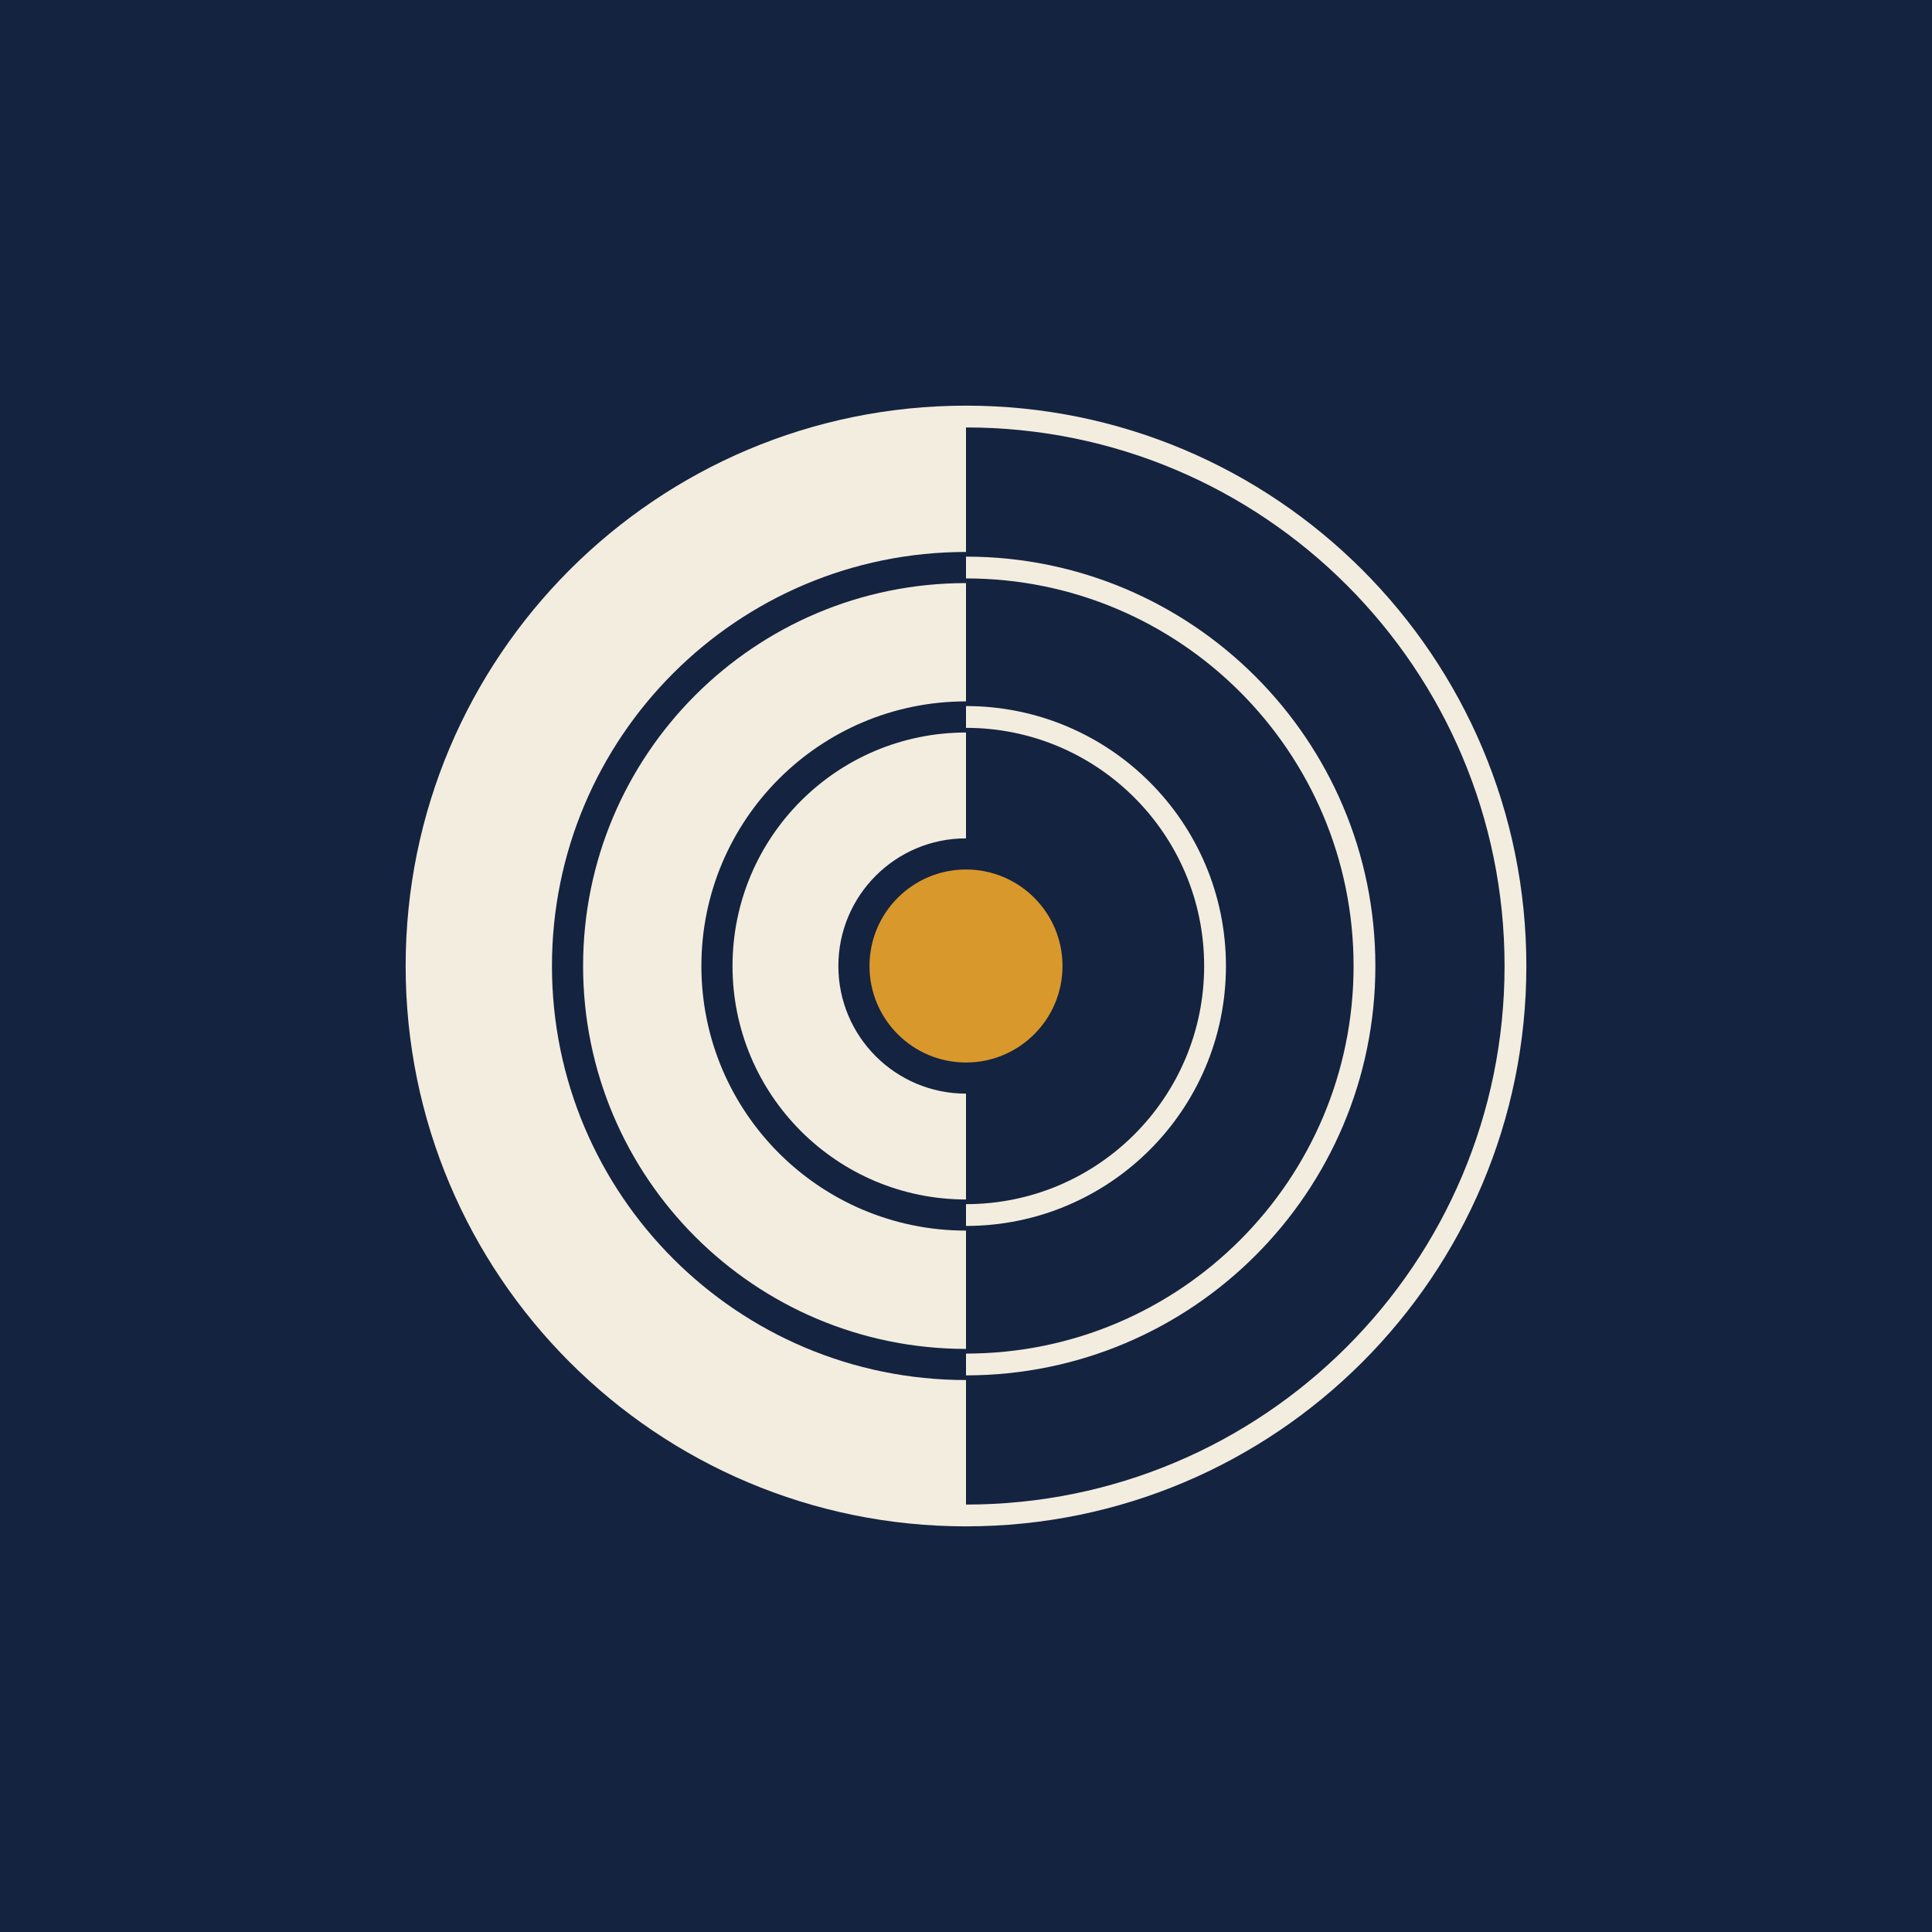
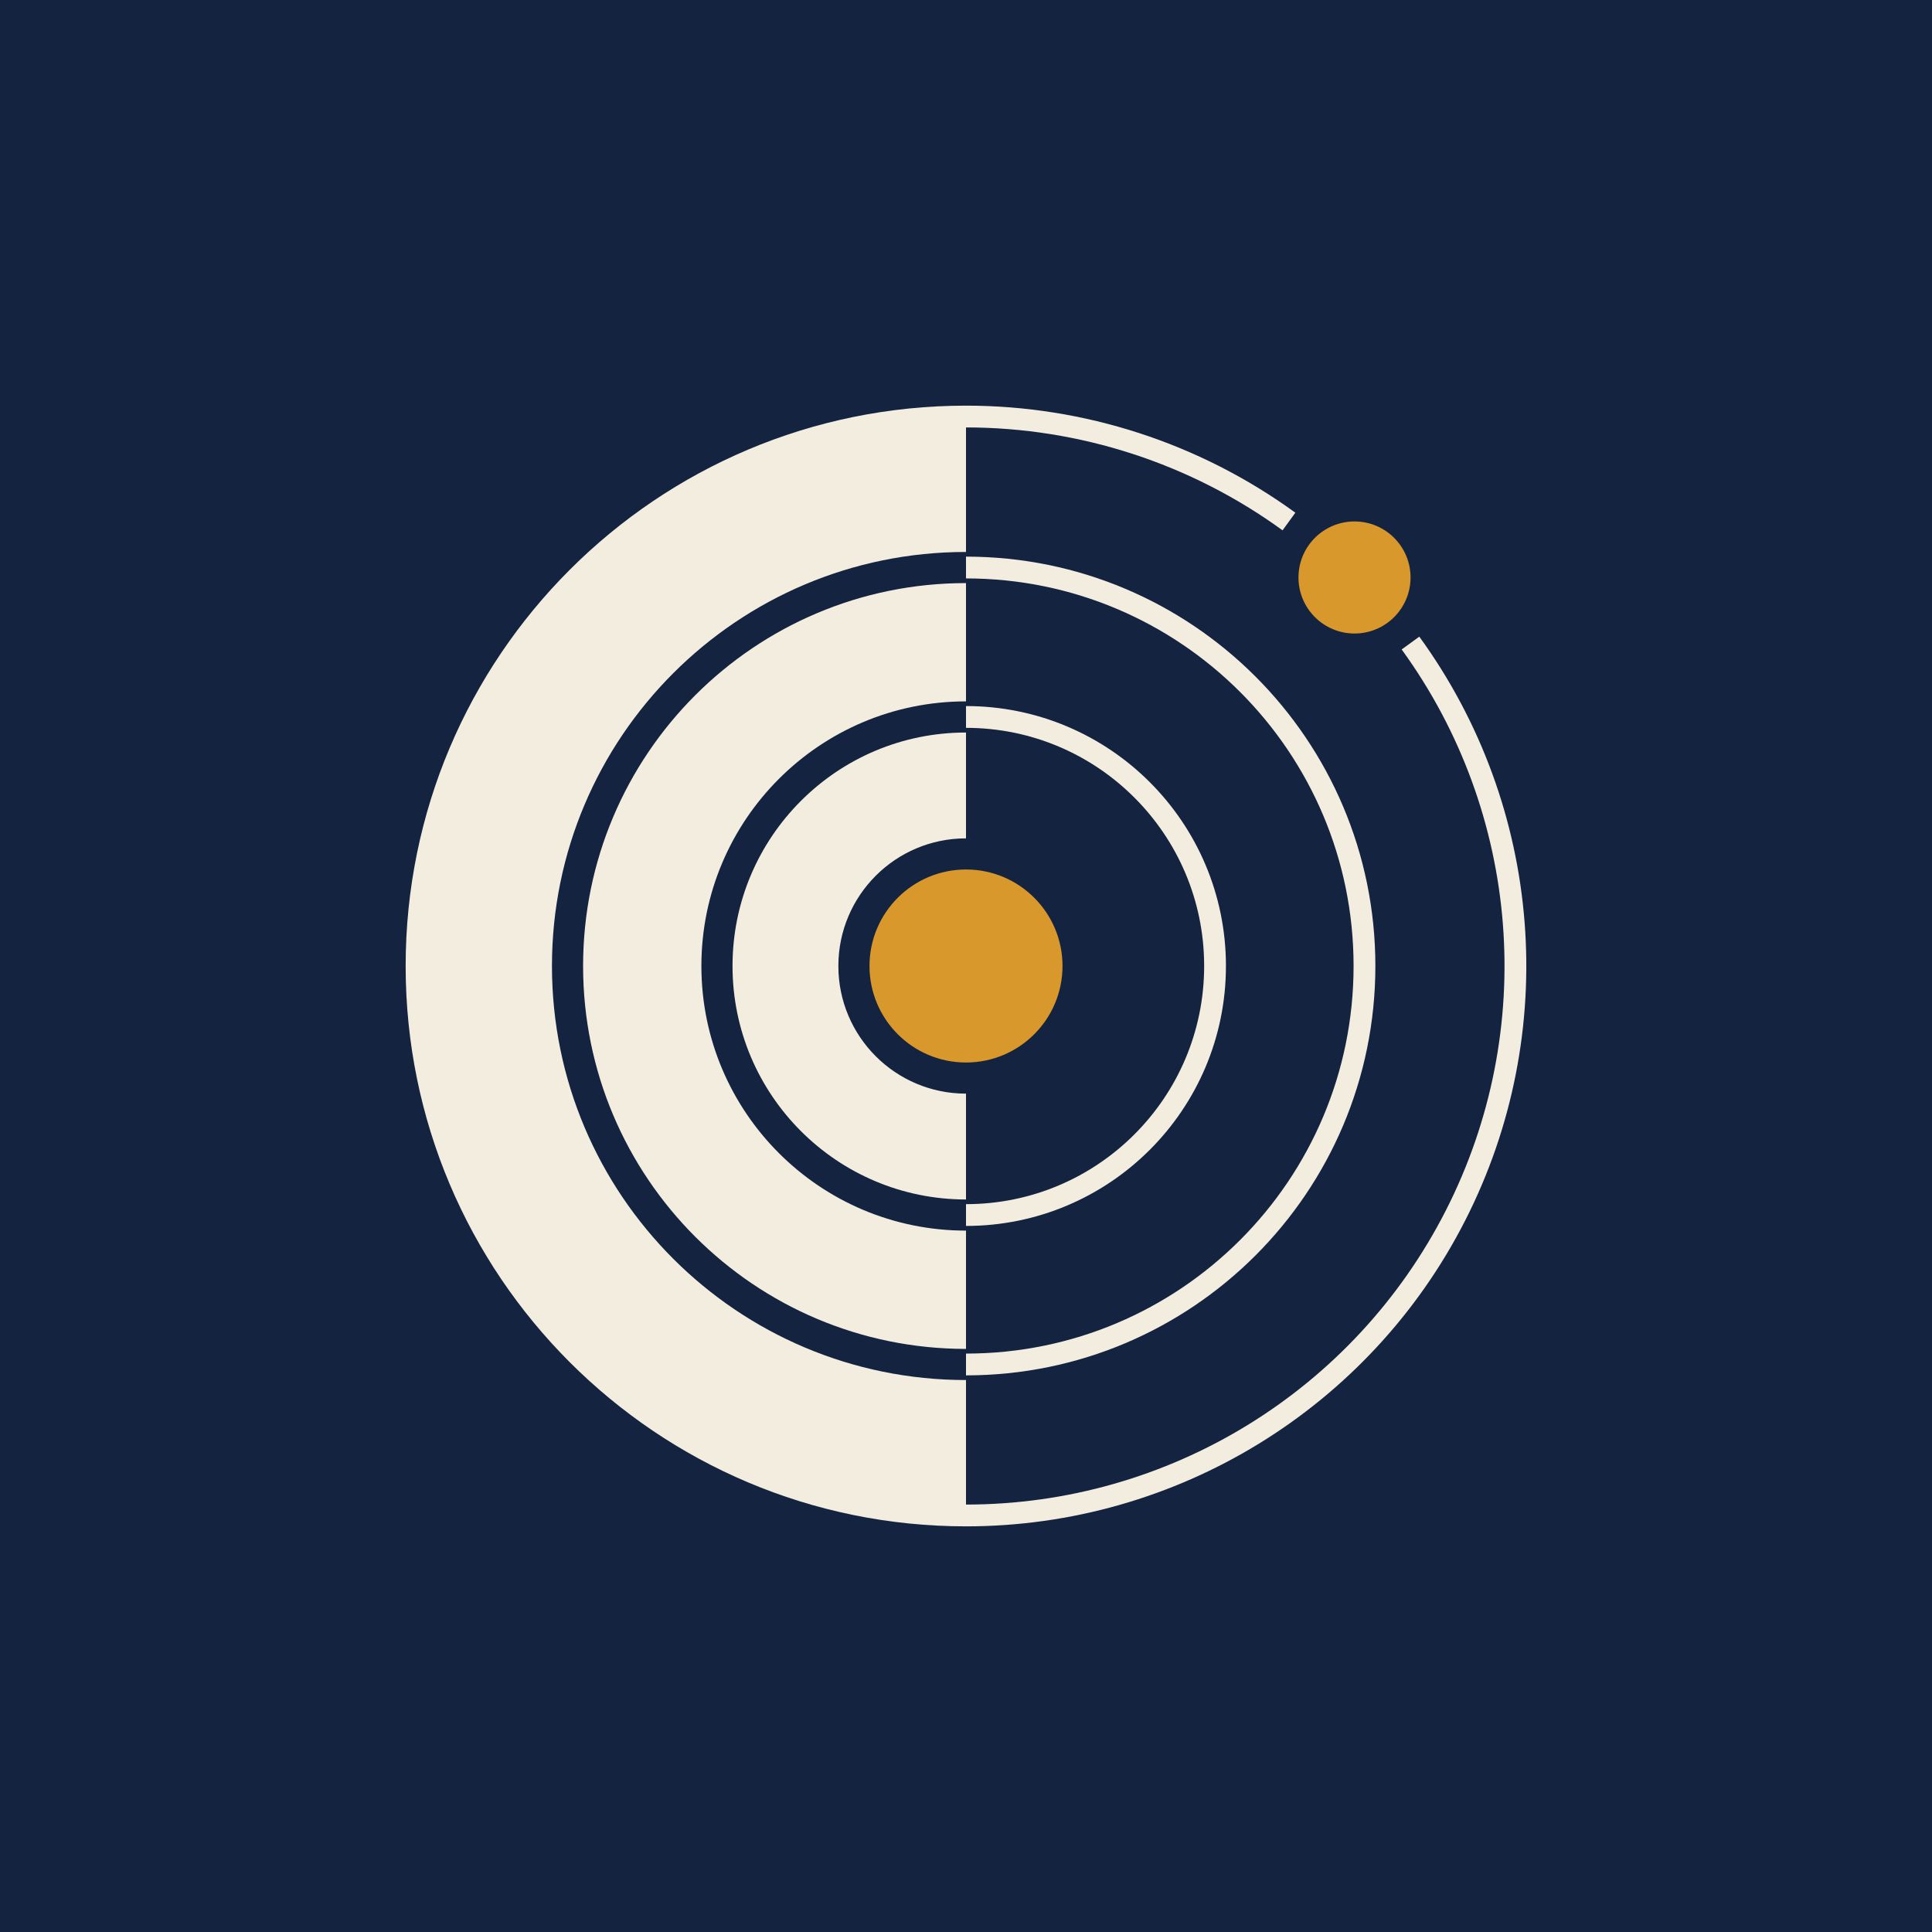
<svg xmlns="http://www.w3.org/2000/svg" viewBox="0 0 1024 1024" width="1024" height="1024" role="img" aria-label="Mae">
  <rect width="1024" height="1024" fill="#14233F" />
  <g transform="translate(182 182) scale(3.3)">
    <path fill="#F3EDE0" d="M100 10 A90 90 0 0 0 100 190 L100 166.5 A66.5 66.5 0 0 1 100 33.5 Z M100 38.5 A61.5 61.5 0 0 0 100 161.5 L100 142.5 A42.5 42.5 0 0 1 100 57.5 Z M100 62.5 A37.5 37.5 0 0 0 100 137.5 L100 120.5 A20.5 20.5 0 0 1 100 79.5 Z" />
    <g fill="none" stroke="#F3EDE0" stroke-width="3.5">
      <path d="M100 60 A40 40 0 0 1 100 140" />
      <path d="M100 36 A64 64 0 0 1 100 164" />
-       <path d="M100 11.75 A88.25 88.25 0 0 1 100 188.25" />
+       <path d="M100 11.75 A88.25 88.25 0 0 1 151.87 28.61 M171.39 48.13 A88.25 88.25 0 0 1 100 188.25" />
    </g>
    <circle cx="100" cy="100" r="15.5" fill="#D9982B" />
+     <circle cx="162.4" cy="37.6" r="9" fill="#D9982B" />
  </g>
</svg>
